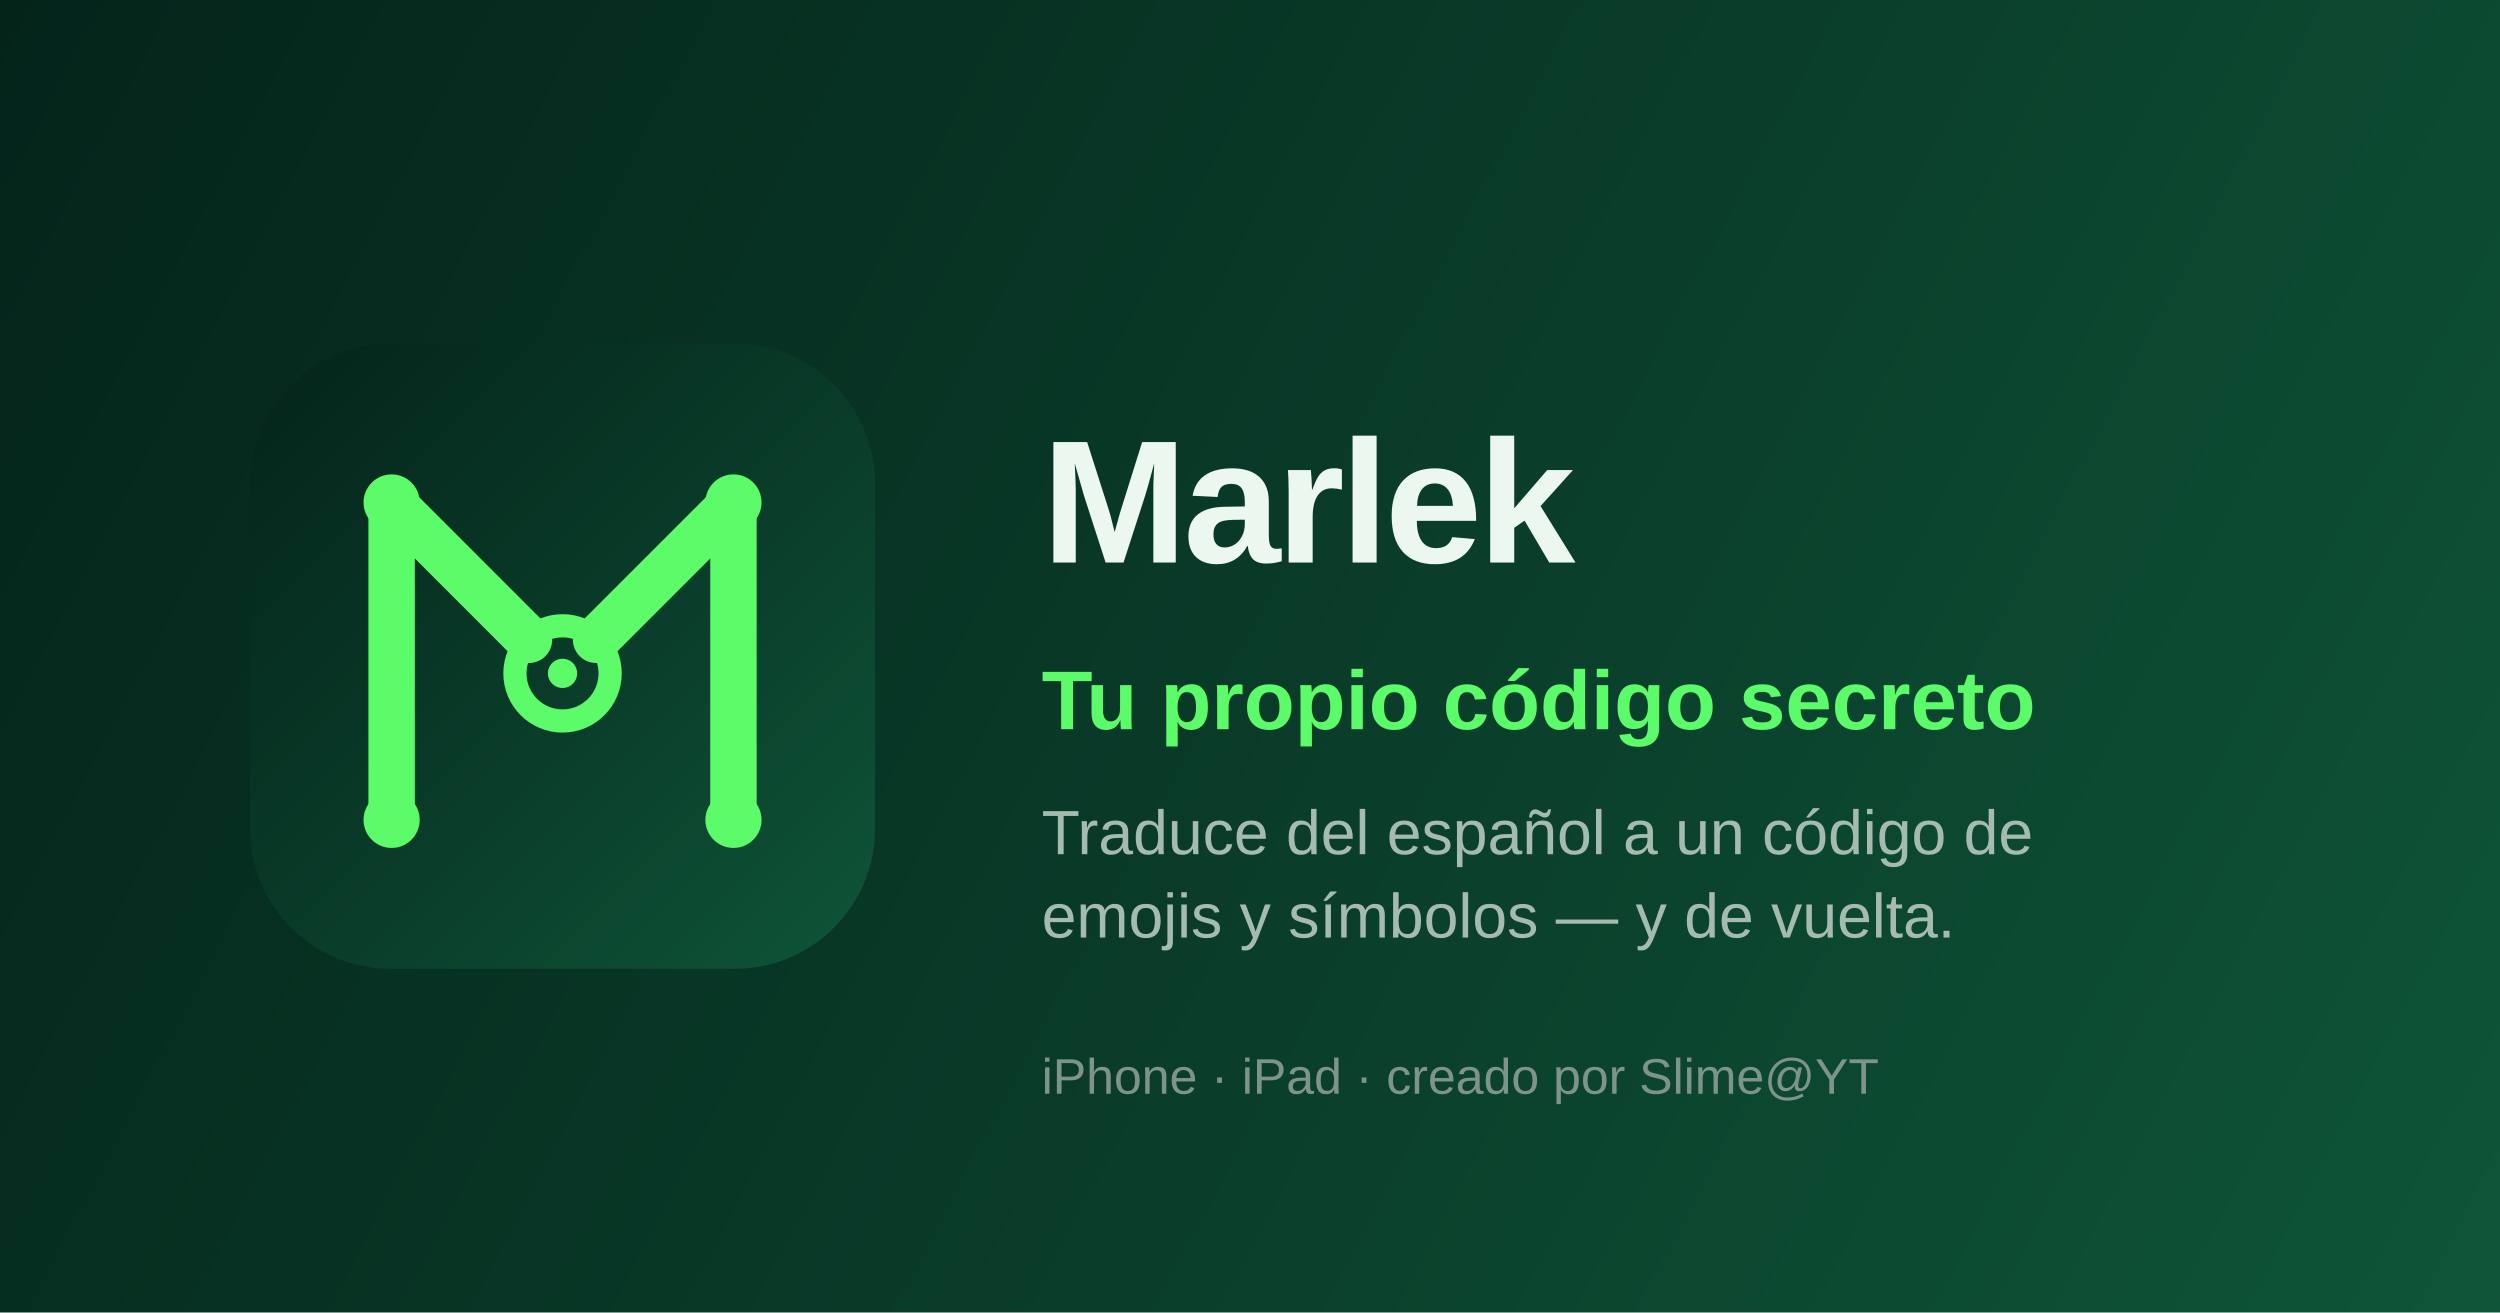
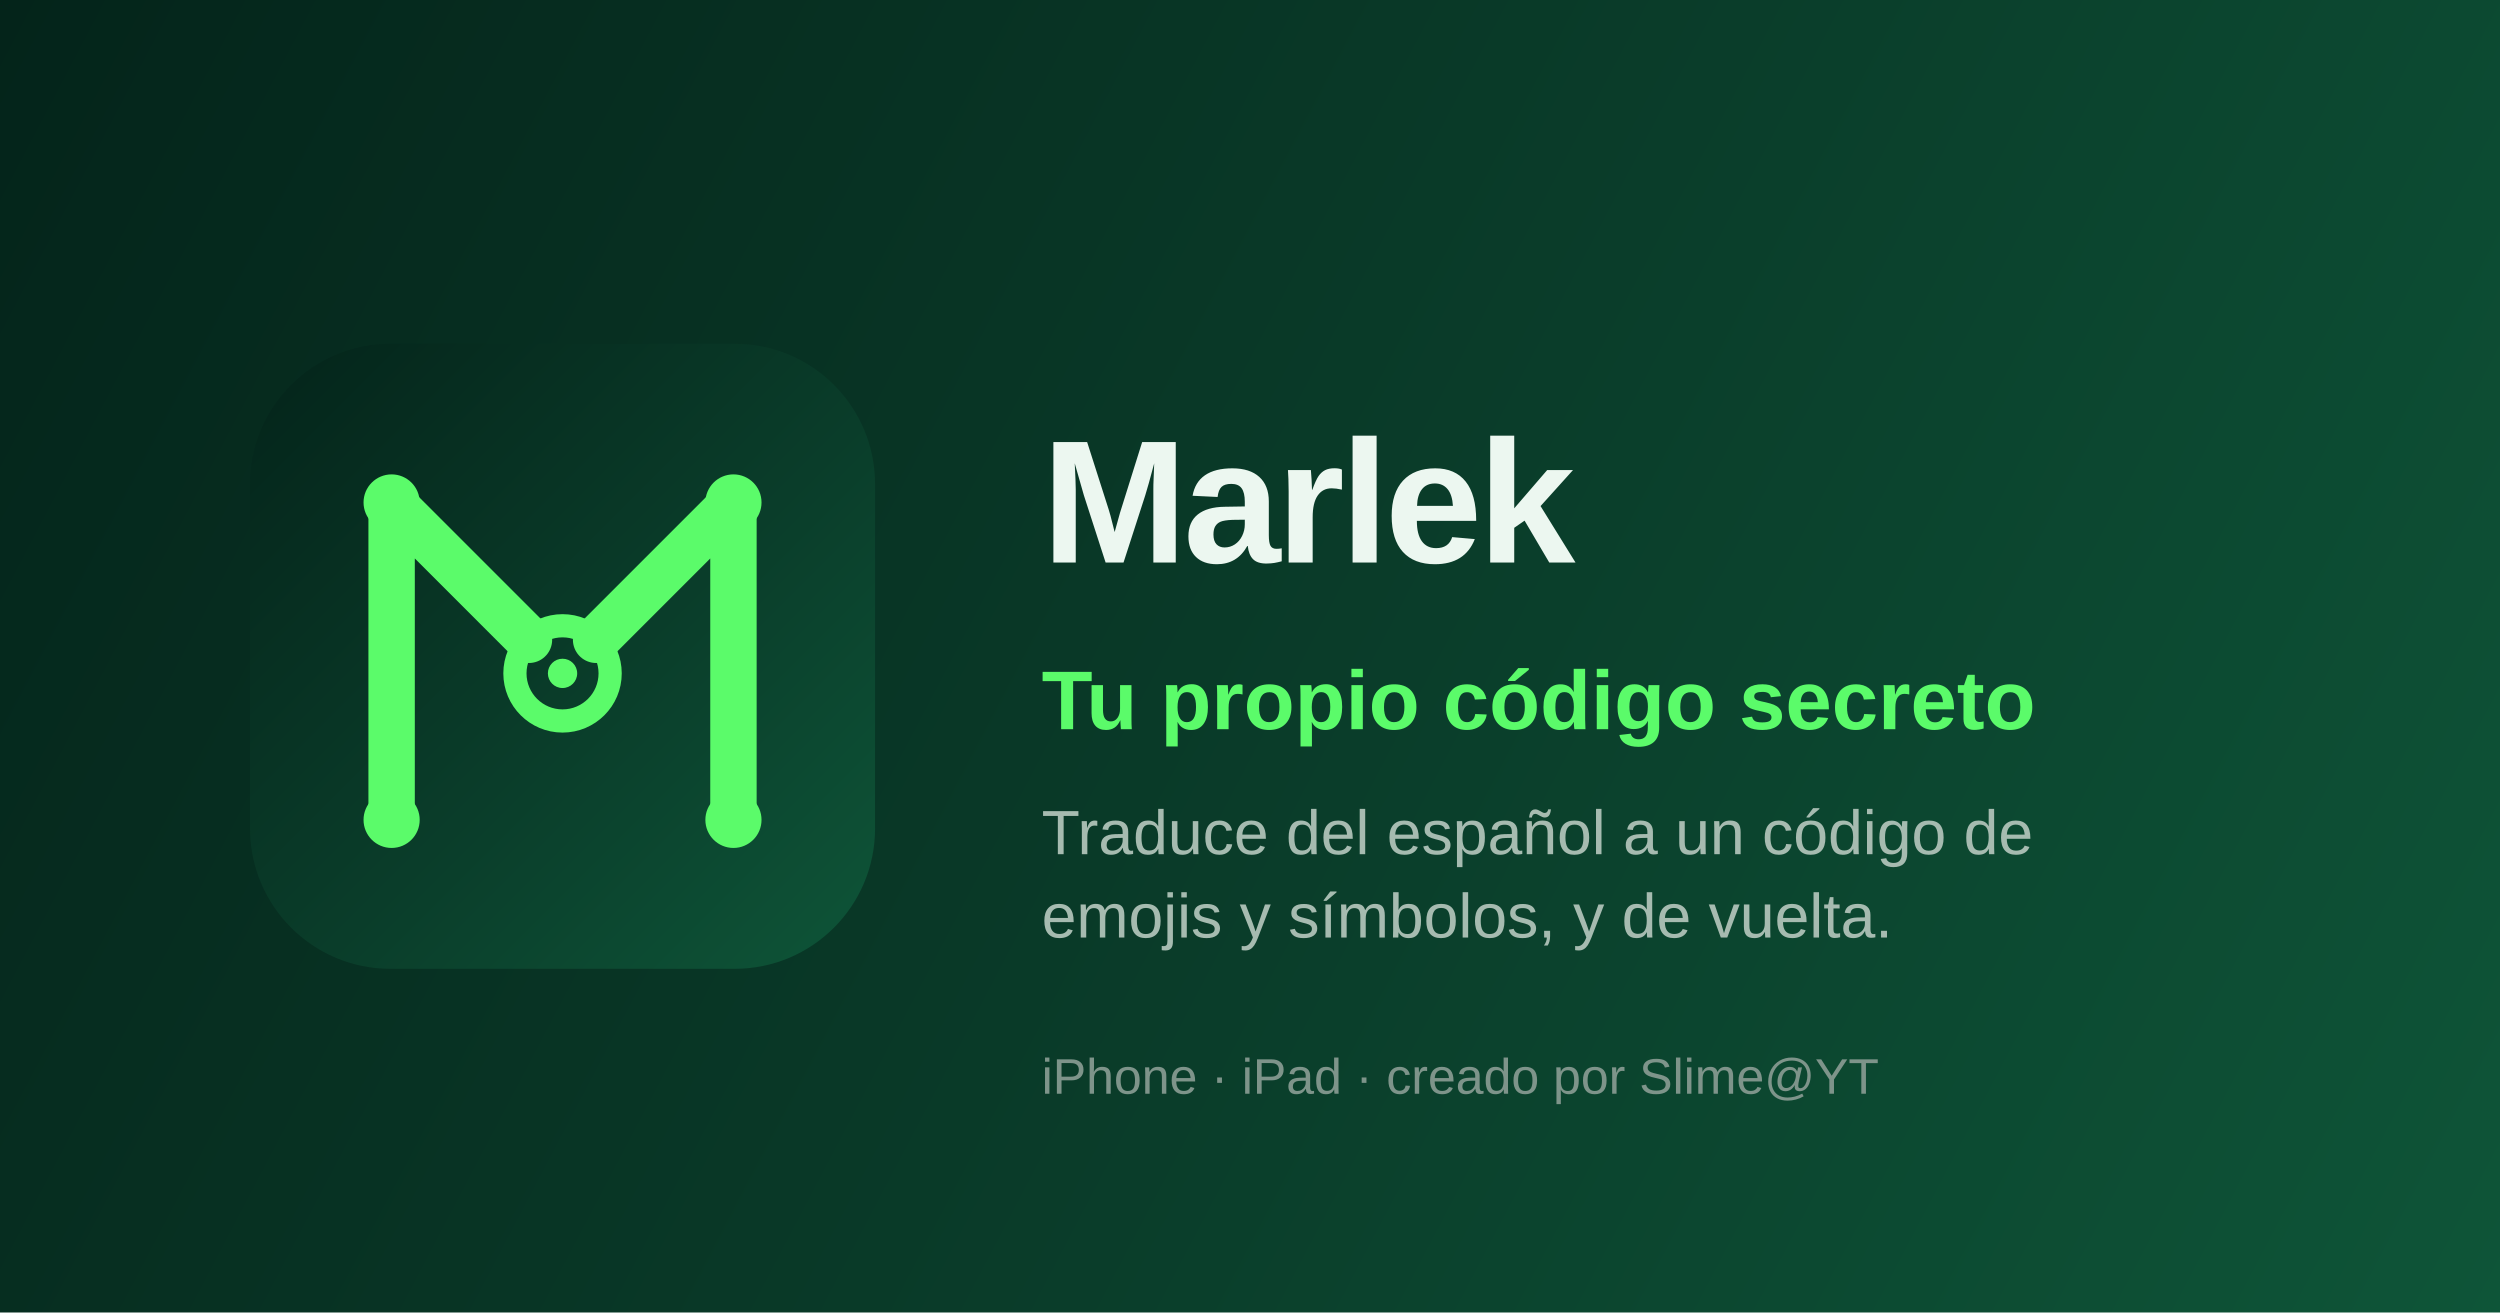
- <svg xmlns="http://www.w3.org/2000/svg" viewBox="0 0 1200 630" width="1200" height="630" role="img" aria-label="Marlek — tu propio código secreto">
+ <svg xmlns="http://www.w3.org/2000/svg" viewBox="0 0 1200 630" width="1200" height="630" role="img" aria-label="Marlek: tu propio código secreto">
  <defs>
    <linearGradient id="bg" x1="0" y1="0" x2="1200" y2="630" gradientUnits="userSpaceOnUse">
      <stop offset="0" stop-color="#04241A" />
      <stop offset="0.55" stop-color="#0A3D2A" />
      <stop offset="1" stop-color="#0E5538" />
    </linearGradient>
    <linearGradient id="tile" x1="0" y1="0" x2="1024" y2="1024" gradientUnits="userSpaceOnUse">
      <stop offset="0" stop-color="#04241A" />
      <stop offset="0.55" stop-color="#0A3D2A" />
      <stop offset="1" stop-color="#0E5538" />
    </linearGradient>
  </defs>
  <rect width="1200" height="630" fill="url(#bg)" />
  <g transform="translate(120,165) scale(0.293)">
    <rect width="1024" height="1024" rx="230" fill="url(#tile)" />
    <g fill="none" stroke="#5BFB6A" stroke-width="76" stroke-linecap="round" stroke-linejoin="round">
      <polyline points="232,780 232,260 457,485" />
      <polyline points="792,780 792,260 567,485" />
    </g>
    <g fill="#5BFB6A">
      <circle cx="232" cy="260" r="46" />
      <circle cx="792" cy="260" r="46" />
      <circle cx="232" cy="780" r="46" />
      <circle cx="792" cy="780" r="46" />
    </g>
    <circle cx="512" cy="540" r="78" fill="none" stroke="#5BFB6A" stroke-width="38" />
    <circle cx="512" cy="540" r="24" fill="#5BFB6A" />
  </g>
  <g font-family="-apple-system, 'SF Pro Display', 'Helvetica Neue', Arial, sans-serif">
    <text x="500" y="270" fill="#ECF7F0" font-size="84" font-weight="700" letter-spacing="-2">Marlek</text>
    <text x="500" y="350" fill="#5BFB6A" font-size="40" font-weight="600">Tu propio código secreto</text>
    <text x="500" y="410" fill="#A6BBB0" font-size="30" font-weight="400">Traduce del español a un código de</text>
-     <text x="500" y="450" fill="#A6BBB0" font-size="30" font-weight="400">emojis y símbolos — y de vuelta.</text>
+     <text x="500" y="450" fill="#A6BBB0" font-size="30" font-weight="400">emojis y símbolos, y de vuelta.</text>
    <text x="500" y="525" fill="#7E948A" font-size="24" font-weight="400">iPhone · iPad  ·  creado por Slime@YT</text>
  </g>
</svg>
